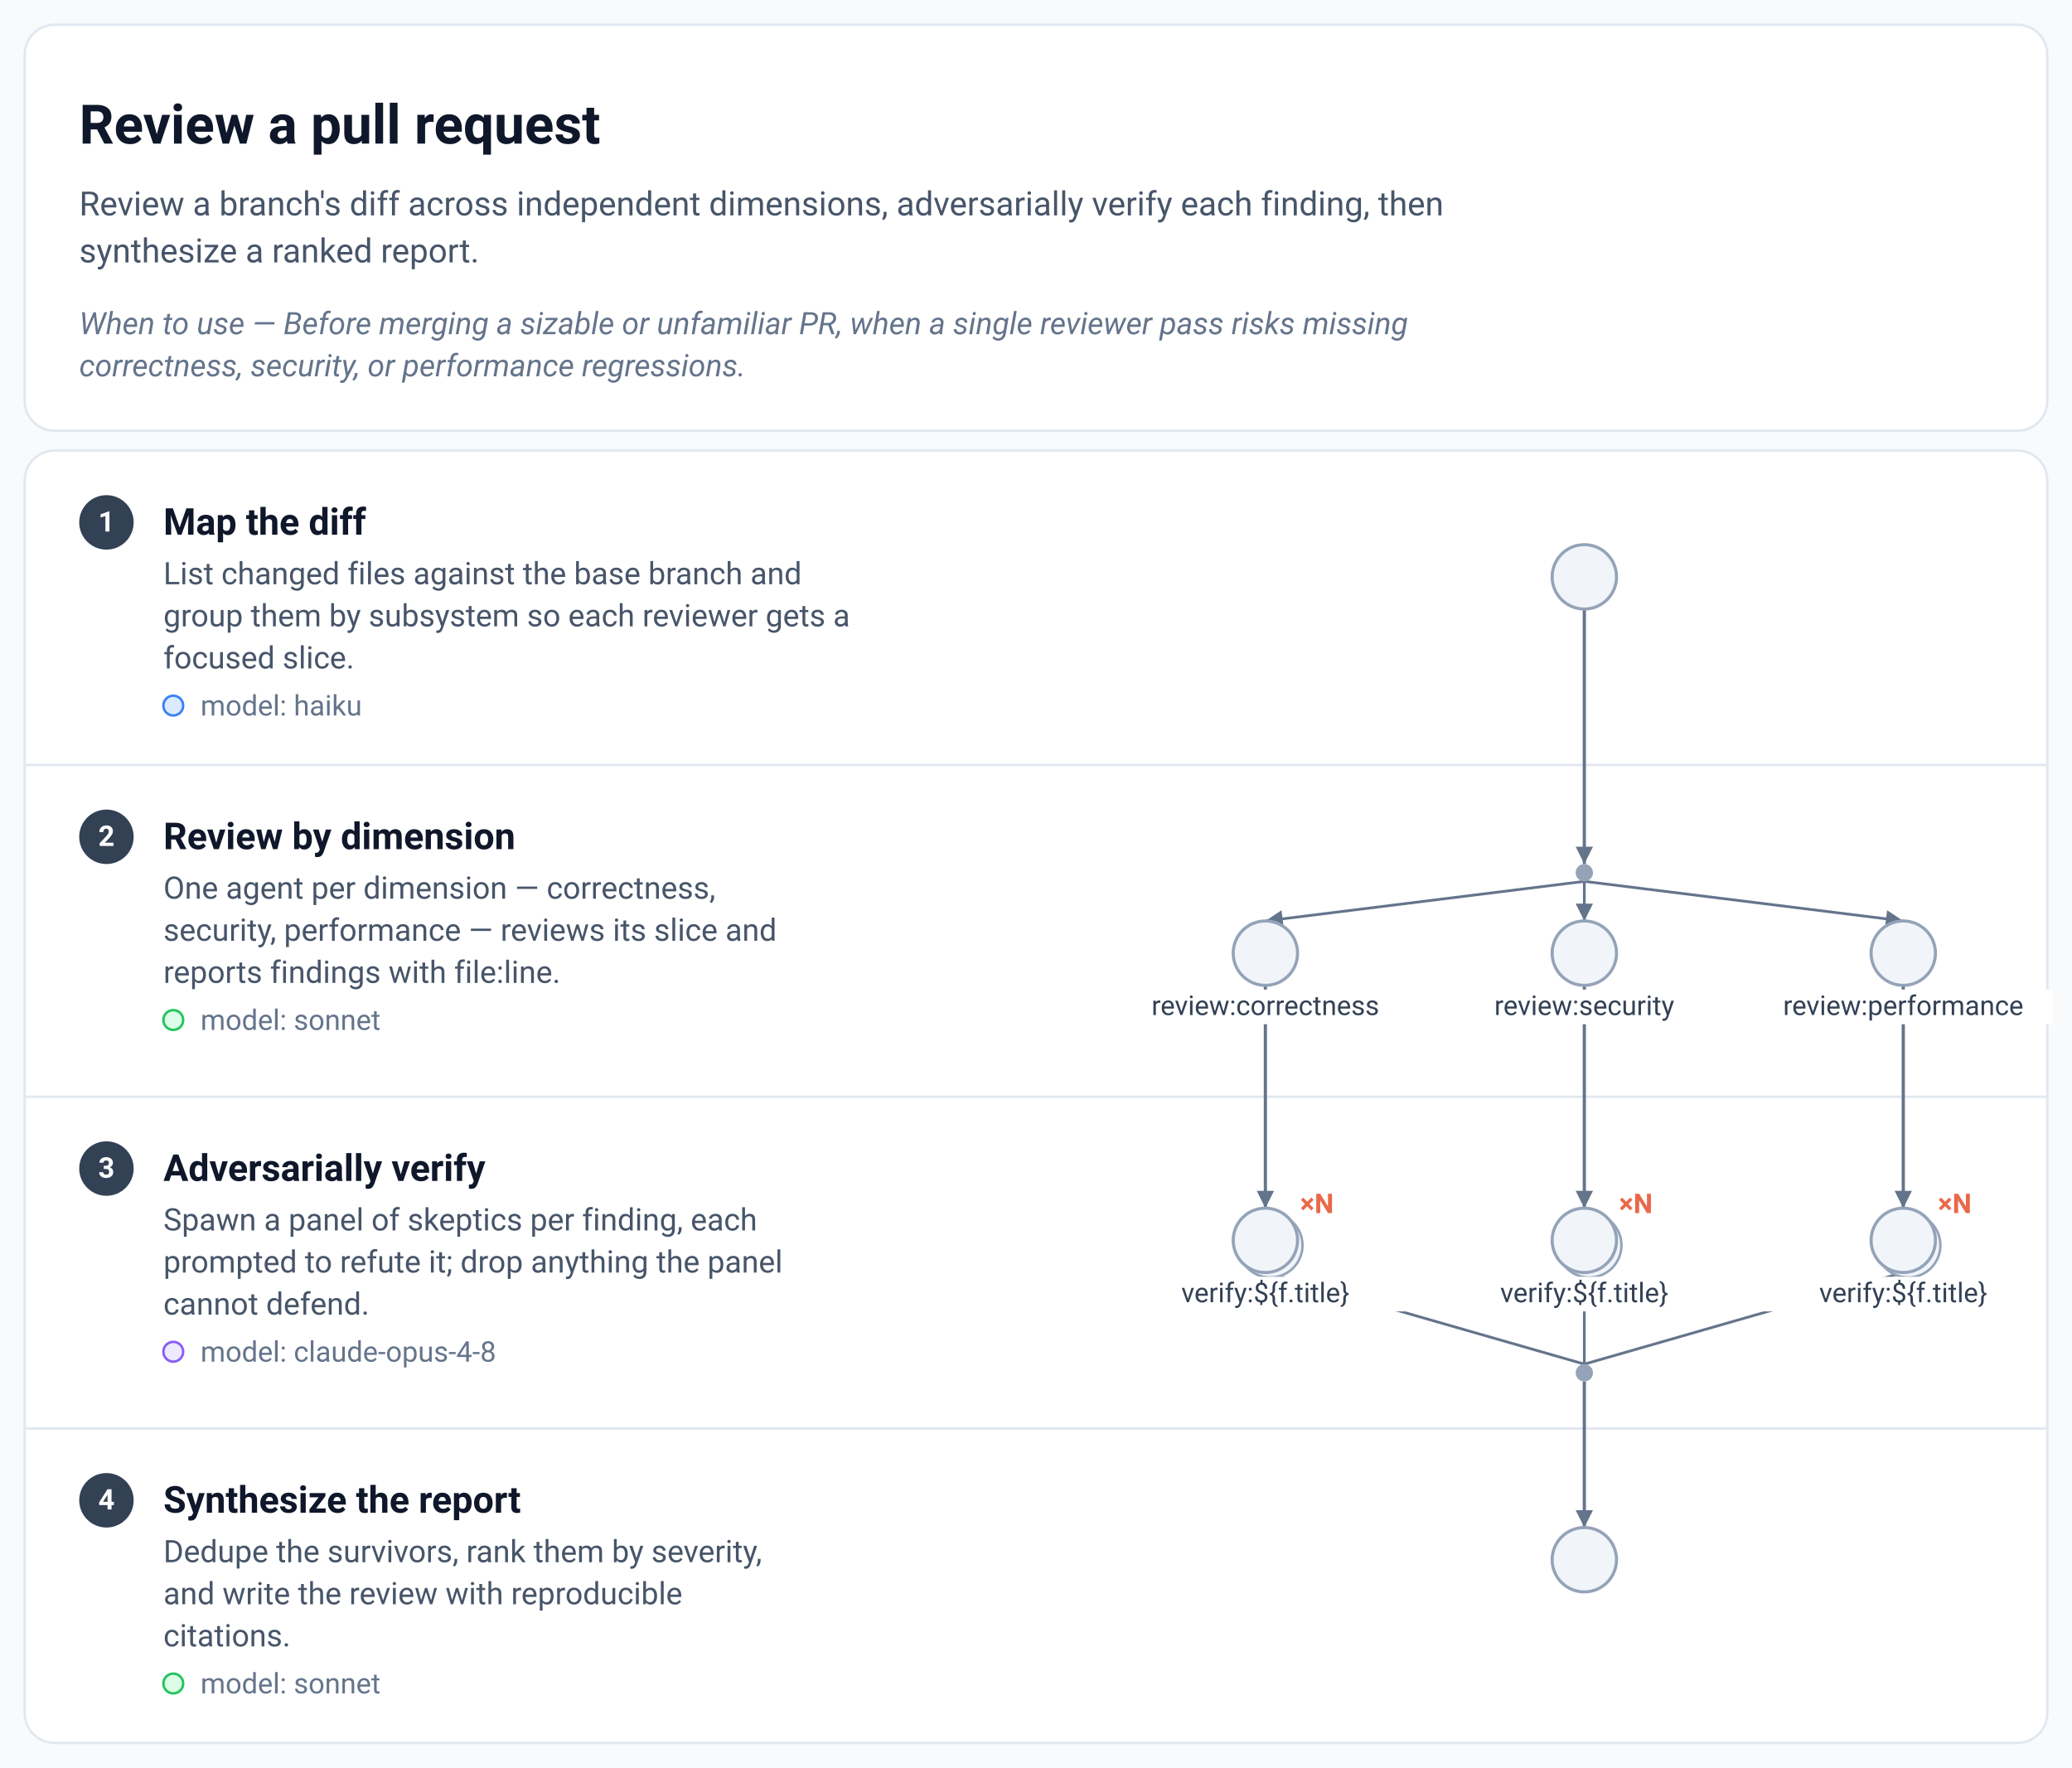
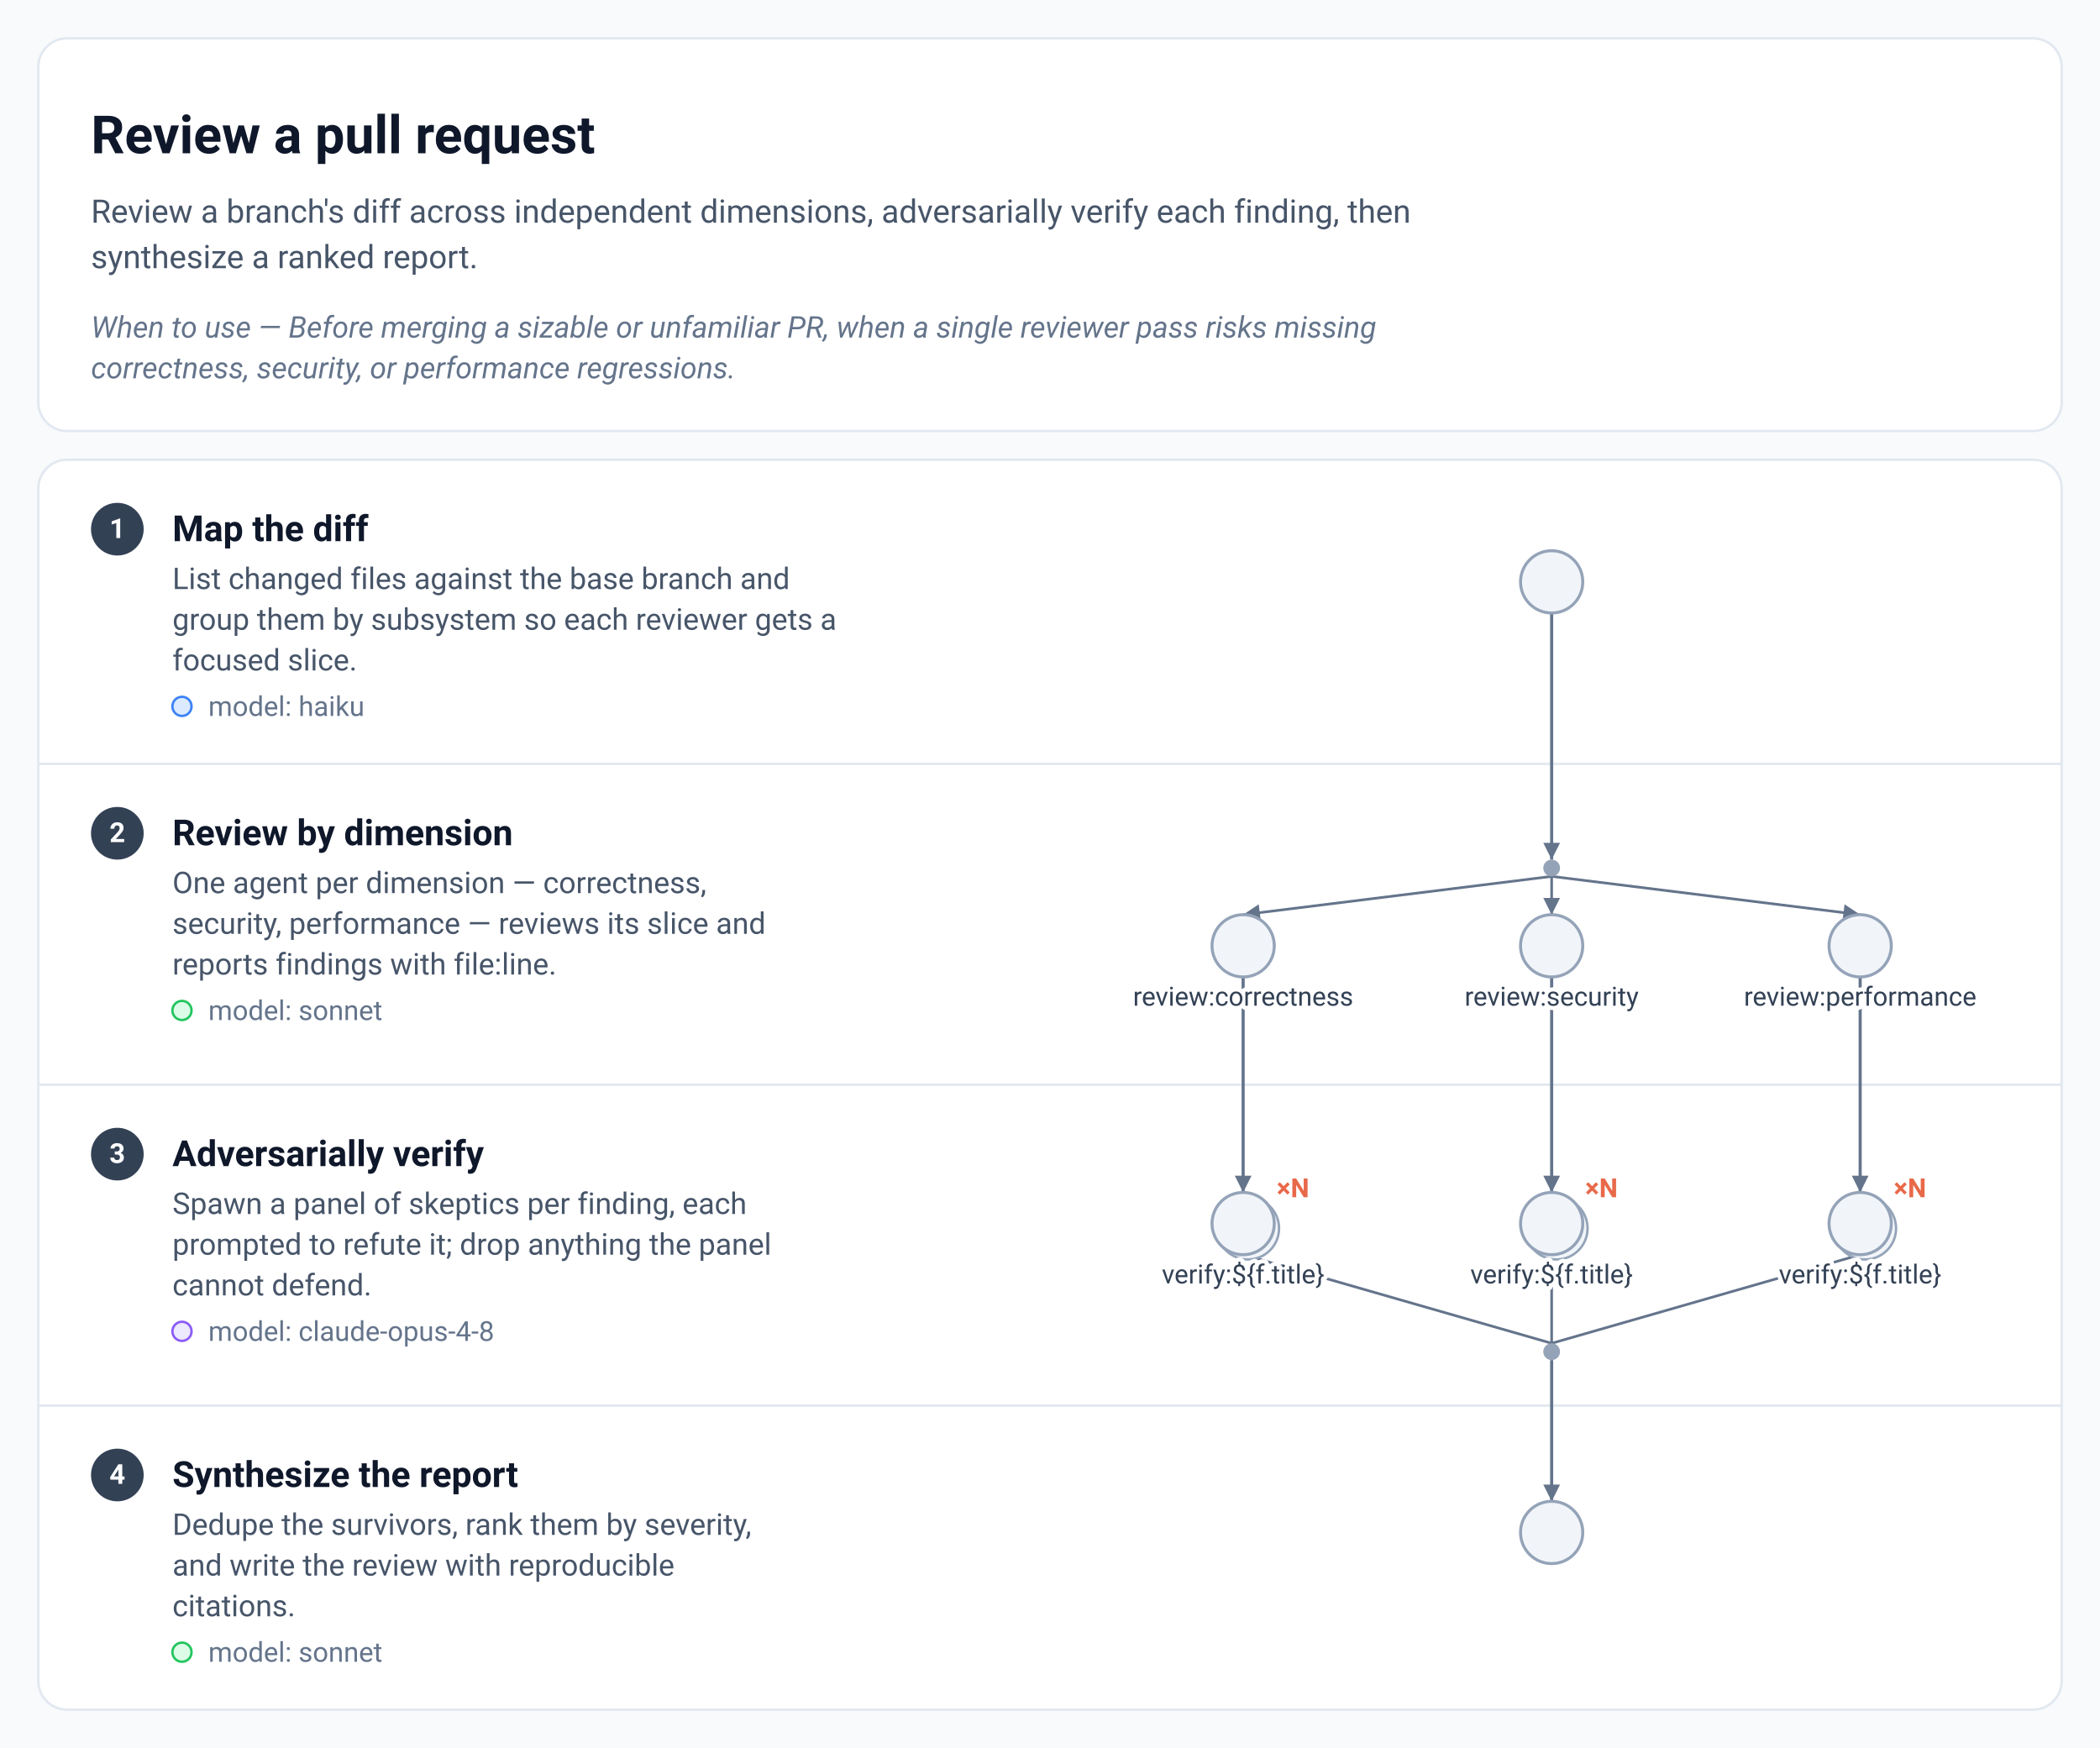
- <svg xmlns="http://www.w3.org/2000/svg" width="837" height="714" viewBox="0 0 837 714" font-family="-apple-system, BlinkMacSystemFont, 'Segoe UI', Roboto, Helvetica, Arial, sans-serif">
-   <rect width="837" height="714" fill="#f8fafc" />
-   <g transform="translate(0 10)">
+ <svg xmlns="http://www.w3.org/2000/svg" width="877" height="730" viewBox="0 0 877 730" font-family="-apple-system, BlinkMacSystemFont, 'Segoe UI', Roboto, Helvetica, Arial, sans-serif">
+   <rect width="877" height="730" fill="#f8fafc" />
+   <g transform="translate(0 16)">
    <g class="header-card">
-       <rect x="10" y="0" width="817" height="164" rx="12" fill="#ffffff" stroke="#e2e8f0" stroke-width="1" />
-       <text x="32" y="48" font-size="22" fill="#0f172a" font-weight="700">Review a pull request</text>
-       <text x="32" y="77" font-size="13.5" fill="#475569">Review a branch's diff across independent dimensions, adversarially verify each finding, then</text>
-       <text x="32" y="96" font-size="13.5" fill="#475569">synthesize a ranked report.</text>
-       <text x="32" y="125" font-size="12.5" fill="#64748b" font-style="italic">When to use — Before merging a sizable or unfamiliar PR, when a single reviewer pass risks missing</text>
-       <text x="32" y="142" font-size="12.5" fill="#64748b" font-style="italic">correctness, security, or performance regressions.</text>
+       <rect x="16" y="0" width="845" height="164" rx="12" fill="#ffffff" stroke="#e2e8f0" stroke-width="1" />
+       <text x="38" y="48" font-size="22" fill="#0f172a" font-weight="700">Review a pull request</text>
+       <text x="38" y="77" font-size="13.5" fill="#475569">Review a branch's diff across independent dimensions, adversarially verify each finding, then</text>
+       <text x="38" y="96" font-size="13.5" fill="#475569">synthesize a ranked report.</text>
+       <text x="38" y="125" font-size="12.5" fill="#64748b" font-style="italic">When to use — Before merging a sizable or unfamiliar PR, when a single reviewer pass risks missing</text>
+       <text x="38" y="142" font-size="12.5" fill="#64748b" font-style="italic">correctness, security, or performance regressions.</text>
    </g>
  </g>
-   <g transform="translate(0 182)">
-     <rect x="10" y="0" width="817" height="522" rx="12" fill="#ffffff" stroke="#e2e8f0" stroke-width="1" />
+   <g transform="translate(0 192)">
+     <rect x="16" y="0" width="845" height="522" rx="12" fill="#ffffff" stroke="#e2e8f0" stroke-width="1" />
    <g class="swimlane" />
    <g class="swimlane">
-       <line x1="10" y1="127" x2="827" y2="127" stroke="#e2e8f0" stroke-width="1" />
+       <line x1="16" y1="127" x2="861" y2="127" stroke="#e2e8f0" stroke-width="1" />
    </g>
    <g class="swimlane">
-       <line x1="10" y1="261" x2="827" y2="261" stroke="#e2e8f0" stroke-width="1" />
+       <line x1="16" y1="261" x2="861" y2="261" stroke="#e2e8f0" stroke-width="1" />
    </g>
    <g class="swimlane">
-       <line x1="10" y1="395" x2="827" y2="395" stroke="#e2e8f0" stroke-width="1" />
+       <line x1="16" y1="395" x2="861" y2="395" stroke="#e2e8f0" stroke-width="1" />
    </g>
    <g transform="translate(0 0)">
      <g class="lane-label">
-         <circle cx="43" cy="29" r="11" fill="#334155" />
-         <text x="43" y="32.7" font-size="11.5" fill="#ffffff" font-weight="700" text-anchor="middle">1</text>
-         <text x="66" y="34" font-size="15" fill="#0f172a" font-weight="700">Map the diff</text>
-         <text x="66" y="54" font-size="12.5" fill="#475569">List changed files against the base branch and</text>
-         <text x="66" y="71" font-size="12.5" fill="#475569">group them by subsystem so each reviewer gets a</text>
-         <text x="66" y="88" font-size="12.5" fill="#475569">focused slice.</text>
-         <circle cx="70" cy="103" r="4" fill="#dbeafe" stroke="#3b82f6" stroke-width="1" />
-         <text x="81" y="107" font-size="11.5" fill="#64748b">model: haiku</text>
+         <circle cx="49" cy="29" r="11" fill="#334155" />
+         <text x="49" y="32.7" font-size="11.5" fill="#ffffff" font-weight="700" text-anchor="middle">1</text>
+         <text x="72" y="34" font-size="15" fill="#0f172a" font-weight="700">Map the diff</text>
+         <text x="72" y="54" font-size="12.5" fill="#475569">List changed files against the base branch and</text>
+         <text x="72" y="71" font-size="12.5" fill="#475569">group them by subsystem so each reviewer gets a</text>
+         <text x="72" y="88" font-size="12.5" fill="#475569">focused slice.</text>
+         <circle cx="76" cy="103" r="4" fill="#dbeafe" stroke="#3b82f6" stroke-width="1" />
+         <text x="87" y="107" font-size="11.5" fill="#64748b">model: haiku</text>
      </g>
    </g>
    <g transform="translate(0 127)">
      <g class="lane-label">
-         <circle cx="43" cy="29" r="11" fill="#334155" />
-         <text x="43" y="32.7" font-size="11.5" fill="#ffffff" font-weight="700" text-anchor="middle">2</text>
-         <text x="66" y="34" font-size="15" fill="#0f172a" font-weight="700">Review by dimension</text>
-         <text x="66" y="54" font-size="12.5" fill="#475569">One agent per dimension — correctness,</text>
-         <text x="66" y="71" font-size="12.5" fill="#475569">security, performance — reviews its slice and</text>
-         <text x="66" y="88" font-size="12.5" fill="#475569">reports findings with file:line.</text>
-         <circle cx="70" cy="103" r="4" fill="#dcfce7" stroke="#22c55e" stroke-width="1" />
-         <text x="81" y="107" font-size="11.5" fill="#64748b">model: sonnet</text>
+         <circle cx="49" cy="29" r="11" fill="#334155" />
+         <text x="49" y="32.7" font-size="11.5" fill="#ffffff" font-weight="700" text-anchor="middle">2</text>
+         <text x="72" y="34" font-size="15" fill="#0f172a" font-weight="700">Review by dimension</text>
+         <text x="72" y="54" font-size="12.5" fill="#475569">One agent per dimension — correctness,</text>
+         <text x="72" y="71" font-size="12.5" fill="#475569">security, performance — reviews its slice and</text>
+         <text x="72" y="88" font-size="12.5" fill="#475569">reports findings with file:line.</text>
+         <circle cx="76" cy="103" r="4" fill="#dcfce7" stroke="#22c55e" stroke-width="1" />
+         <text x="87" y="107" font-size="11.5" fill="#64748b">model: sonnet</text>
      </g>
    </g>
    <g transform="translate(0 261)">
      <g class="lane-label">
-         <circle cx="43" cy="29" r="11" fill="#334155" />
-         <text x="43" y="32.7" font-size="11.5" fill="#ffffff" font-weight="700" text-anchor="middle">3</text>
-         <text x="66" y="34" font-size="15" fill="#0f172a" font-weight="700">Adversarially verify</text>
-         <text x="66" y="54" font-size="12.5" fill="#475569">Spawn a panel of skeptics per finding, each</text>
-         <text x="66" y="71" font-size="12.5" fill="#475569">prompted to refute it; drop anything the panel</text>
-         <text x="66" y="88" font-size="12.5" fill="#475569">cannot defend.</text>
-         <circle cx="70" cy="103" r="4" fill="#ede9fe" stroke="#8b5cf6" stroke-width="1" />
-         <text x="81" y="107" font-size="11.5" fill="#64748b">model: claude-opus-4-8</text>
+         <circle cx="49" cy="29" r="11" fill="#334155" />
+         <text x="49" y="32.7" font-size="11.5" fill="#ffffff" font-weight="700" text-anchor="middle">3</text>
+         <text x="72" y="34" font-size="15" fill="#0f172a" font-weight="700">Adversarially verify</text>
+         <text x="72" y="54" font-size="12.5" fill="#475569">Spawn a panel of skeptics per finding, each</text>
+         <text x="72" y="71" font-size="12.5" fill="#475569">prompted to refute it; drop anything the panel</text>
+         <text x="72" y="88" font-size="12.5" fill="#475569">cannot defend.</text>
+         <circle cx="76" cy="103" r="4" fill="#ede9fe" stroke="#8b5cf6" stroke-width="1" />
+         <text x="87" y="107" font-size="11.5" fill="#64748b">model: claude-opus-4-8</text>
      </g>
    </g>
    <g transform="translate(0 395)">
      <g class="lane-label">
-         <circle cx="43" cy="29" r="11" fill="#334155" />
-         <text x="43" y="32.7" font-size="11.5" fill="#ffffff" font-weight="700" text-anchor="middle">4</text>
-         <text x="66" y="34" font-size="15" fill="#0f172a" font-weight="700">Synthesize the report</text>
-         <text x="66" y="54" font-size="12.5" fill="#475569">Dedupe the survivors, rank them by severity,</text>
-         <text x="66" y="71" font-size="12.5" fill="#475569">and write the review with reproducible</text>
-         <text x="66" y="88" font-size="12.5" fill="#475569">citations.</text>
-         <circle cx="70" cy="103" r="4" fill="#dcfce7" stroke="#22c55e" stroke-width="1" />
-         <text x="81" y="107" font-size="11.5" fill="#64748b">model: sonnet</text>
+         <circle cx="49" cy="29" r="11" fill="#334155" />
+         <text x="49" y="32.7" font-size="11.5" fill="#ffffff" font-weight="700" text-anchor="middle">4</text>
+         <text x="72" y="34" font-size="15" fill="#0f172a" font-weight="700">Synthesize the report</text>
+         <text x="72" y="54" font-size="12.5" fill="#475569">Dedupe the survivors, rank them by severity,</text>
+         <text x="72" y="71" font-size="12.5" fill="#475569">and write the review with reproducible</text>
+         <text x="72" y="88" font-size="12.5" fill="#475569">citations.</text>
+         <circle cx="76" cy="103" r="4" fill="#dcfce7" stroke="#22c55e" stroke-width="1" />
+         <text x="87" y="107" font-size="11.5" fill="#64748b">model: sonnet</text>
      </g>
    </g>
-     <g class="topology" transform="translate(336 0)">
+     <g class="topology" transform="translate(344 0)">
      <g class="edge">
        <path d="M 175.16 216 L 175.16 306" fill="none" stroke="#64748b" stroke-width="1.3" />
        <polygon points="175.16,306 171.66,299 178.66,299" fill="#64748b" />
      </g>
      <g class="edge">
        <path d="M 304 174 L 175.16 190" fill="none" stroke="#64748b" stroke-width="1.1" />
        <polygon points="175.16,190 181.68,185.66 182.54,192.61" fill="#64748b" />
      </g>
      <g class="edge">
        <path d="M 304 216 L 304 306" fill="none" stroke="#64748b" stroke-width="1.3" />
        <polygon points="304,306 300.5,299 307.5,299" fill="#64748b" />
      </g>
      <g class="edge">
        <path d="M 304 174 L 304 190" fill="none" stroke="#64748b" stroke-width="1.1" />
        <polygon points="304,190 300.5,183 307.5,183" fill="#64748b" />
      </g>
      <g class="edge">
        <path d="M 432.84 216 L 432.84 306" fill="none" stroke="#64748b" stroke-width="1.3" />
        <polygon points="432.84,306 429.34,299 436.34,299" fill="#64748b" />
      </g>
      <g class="edge">
        <path d="M 304 174 L 432.84 190" fill="none" stroke="#64748b" stroke-width="1.1" />
        <polygon points="432.84,190 425.46,192.61 426.32,185.66" fill="#64748b" />
      </g>
      <g class="edge">
        <path d="M 175.16 332 L 304 369" fill="none" stroke="#64748b" stroke-width="1.1" />
      </g>
      <g class="edge">
        <path d="M 304 332 L 304 369" fill="none" stroke="#64748b" stroke-width="1.1" />
      </g>
      <g class="edge">
        <path d="M 432.84 332 L 304 369" fill="none" stroke="#64748b" stroke-width="1.1" />
      </g>
      <g class="edge">
        <path d="M 304 64 L 304 167" fill="none" stroke="#64748b" stroke-width="1.3" />
        <polygon points="304,167 300.5,160 307.5,160" fill="#64748b" />
      </g>
      <g class="edge">
        <path d="M 304 376 L 304 435" fill="none" stroke="#64748b" stroke-width="1.3" />
        <polygon points="304,435 300.5,428 307.5,428" fill="#64748b" />
      </g>
      <g class="agent-node">
        <circle cx="304" cy="51" r="13" fill="#f1f5f9" stroke="#94a3b8" stroke-width="1.25" />
      </g>
      <circle class="hub" cx="304" cy="170.5" r="3.5" fill="#94a3b8" />
      <g class="agent-node">
        <circle cx="175.16" cy="203" r="13" fill="#f1f5f9" stroke="#94a3b8" stroke-width="1.25" />
-         <rect x="114.74" y="217.7" width="120.84" height="14" fill="#ffffff" />
-         <text x="175.16" y="228" font-size="11" fill="#334155" text-anchor="middle">review:correctness</text>
+         <text x="175.16" y="228" font-size="11" fill="#334155" text-anchor="middle" stroke="#ffffff" stroke-width="3.5" stroke-linejoin="round" paint-order="stroke fill">review:correctness</text>
      </g>
      <g class="agent-node">
        <circle cx="177.16" cy="321" r="13" fill="#f1f5f9" stroke="#94a3b8" stroke-width="1" />
        <circle cx="175.16" cy="319" r="13" fill="#f1f5f9" stroke="#94a3b8" stroke-width="1.25" />
-         <rect x="117.93" y="333.7" width="114.46" height="14" fill="#ffffff" />
-         <text x="175.16" y="344" font-size="11" fill="#334155" text-anchor="middle">verify:${f.title}</text>
+         <text x="175.16" y="344" font-size="11" fill="#334155" text-anchor="middle" stroke="#ffffff" stroke-width="3.5" stroke-linejoin="round" paint-order="stroke fill">verify:${f.title}</text>
        <text x="189.16" y="308" font-size="11" font-weight="700" fill="#e8694a">×N</text>
      </g>
      <g class="agent-node">
        <circle cx="304" cy="203" r="13" fill="#f1f5f9" stroke="#94a3b8" stroke-width="1.25" />
-         <rect x="253.15" y="217.7" width="101.7" height="14" fill="#ffffff" />
-         <text x="304" y="228" font-size="11" fill="#334155" text-anchor="middle">review:security</text>
+         <text x="304" y="228" font-size="11" fill="#334155" text-anchor="middle" stroke="#ffffff" stroke-width="3.5" stroke-linejoin="round" paint-order="stroke fill">review:security</text>
      </g>
      <g class="agent-node">
        <circle cx="306" cy="321" r="13" fill="#f1f5f9" stroke="#94a3b8" stroke-width="1" />
        <circle cx="304" cy="319" r="13" fill="#f1f5f9" stroke="#94a3b8" stroke-width="1.25" />
-         <rect x="246.77" y="333.7" width="114.46" height="14" fill="#ffffff" />
-         <text x="304" y="344" font-size="11" fill="#334155" text-anchor="middle">verify:${f.title}</text>
+         <text x="304" y="344" font-size="11" fill="#334155" text-anchor="middle" stroke="#ffffff" stroke-width="3.5" stroke-linejoin="round" paint-order="stroke fill">verify:${f.title}</text>
        <text x="318" y="308" font-size="11" font-weight="700" fill="#e8694a">×N</text>
      </g>
      <g class="agent-node">
        <circle cx="432.84" cy="203" r="13" fill="#f1f5f9" stroke="#94a3b8" stroke-width="1.25" />
-         <rect x="372.42" y="217.7" width="120.84" height="14" fill="#ffffff" />
-         <text x="432.84" y="228" font-size="11" fill="#334155" text-anchor="middle">review:performance</text>
+         <text x="432.84" y="228" font-size="11" fill="#334155" text-anchor="middle" stroke="#ffffff" stroke-width="3.5" stroke-linejoin="round" paint-order="stroke fill">review:performance</text>
      </g>
      <g class="agent-node">
        <circle cx="434.84" cy="321" r="13" fill="#f1f5f9" stroke="#94a3b8" stroke-width="1" />
        <circle cx="432.84" cy="319" r="13" fill="#f1f5f9" stroke="#94a3b8" stroke-width="1.25" />
-         <rect x="375.61" y="333.7" width="114.46" height="14" fill="#ffffff" />
-         <text x="432.84" y="344" font-size="11" fill="#334155" text-anchor="middle">verify:${f.title}</text>
+         <text x="432.84" y="344" font-size="11" fill="#334155" text-anchor="middle" stroke="#ffffff" stroke-width="3.5" stroke-linejoin="round" paint-order="stroke fill">verify:${f.title}</text>
        <text x="446.84" y="308" font-size="11" font-weight="700" fill="#e8694a">×N</text>
      </g>
      <circle class="hub" cx="304" cy="372.5" r="3.5" fill="#94a3b8" />
      <g class="agent-node">
        <circle cx="304" cy="448" r="13" fill="#f1f5f9" stroke="#94a3b8" stroke-width="1.25" />
      </g>
    </g>
  </g>
</svg>
